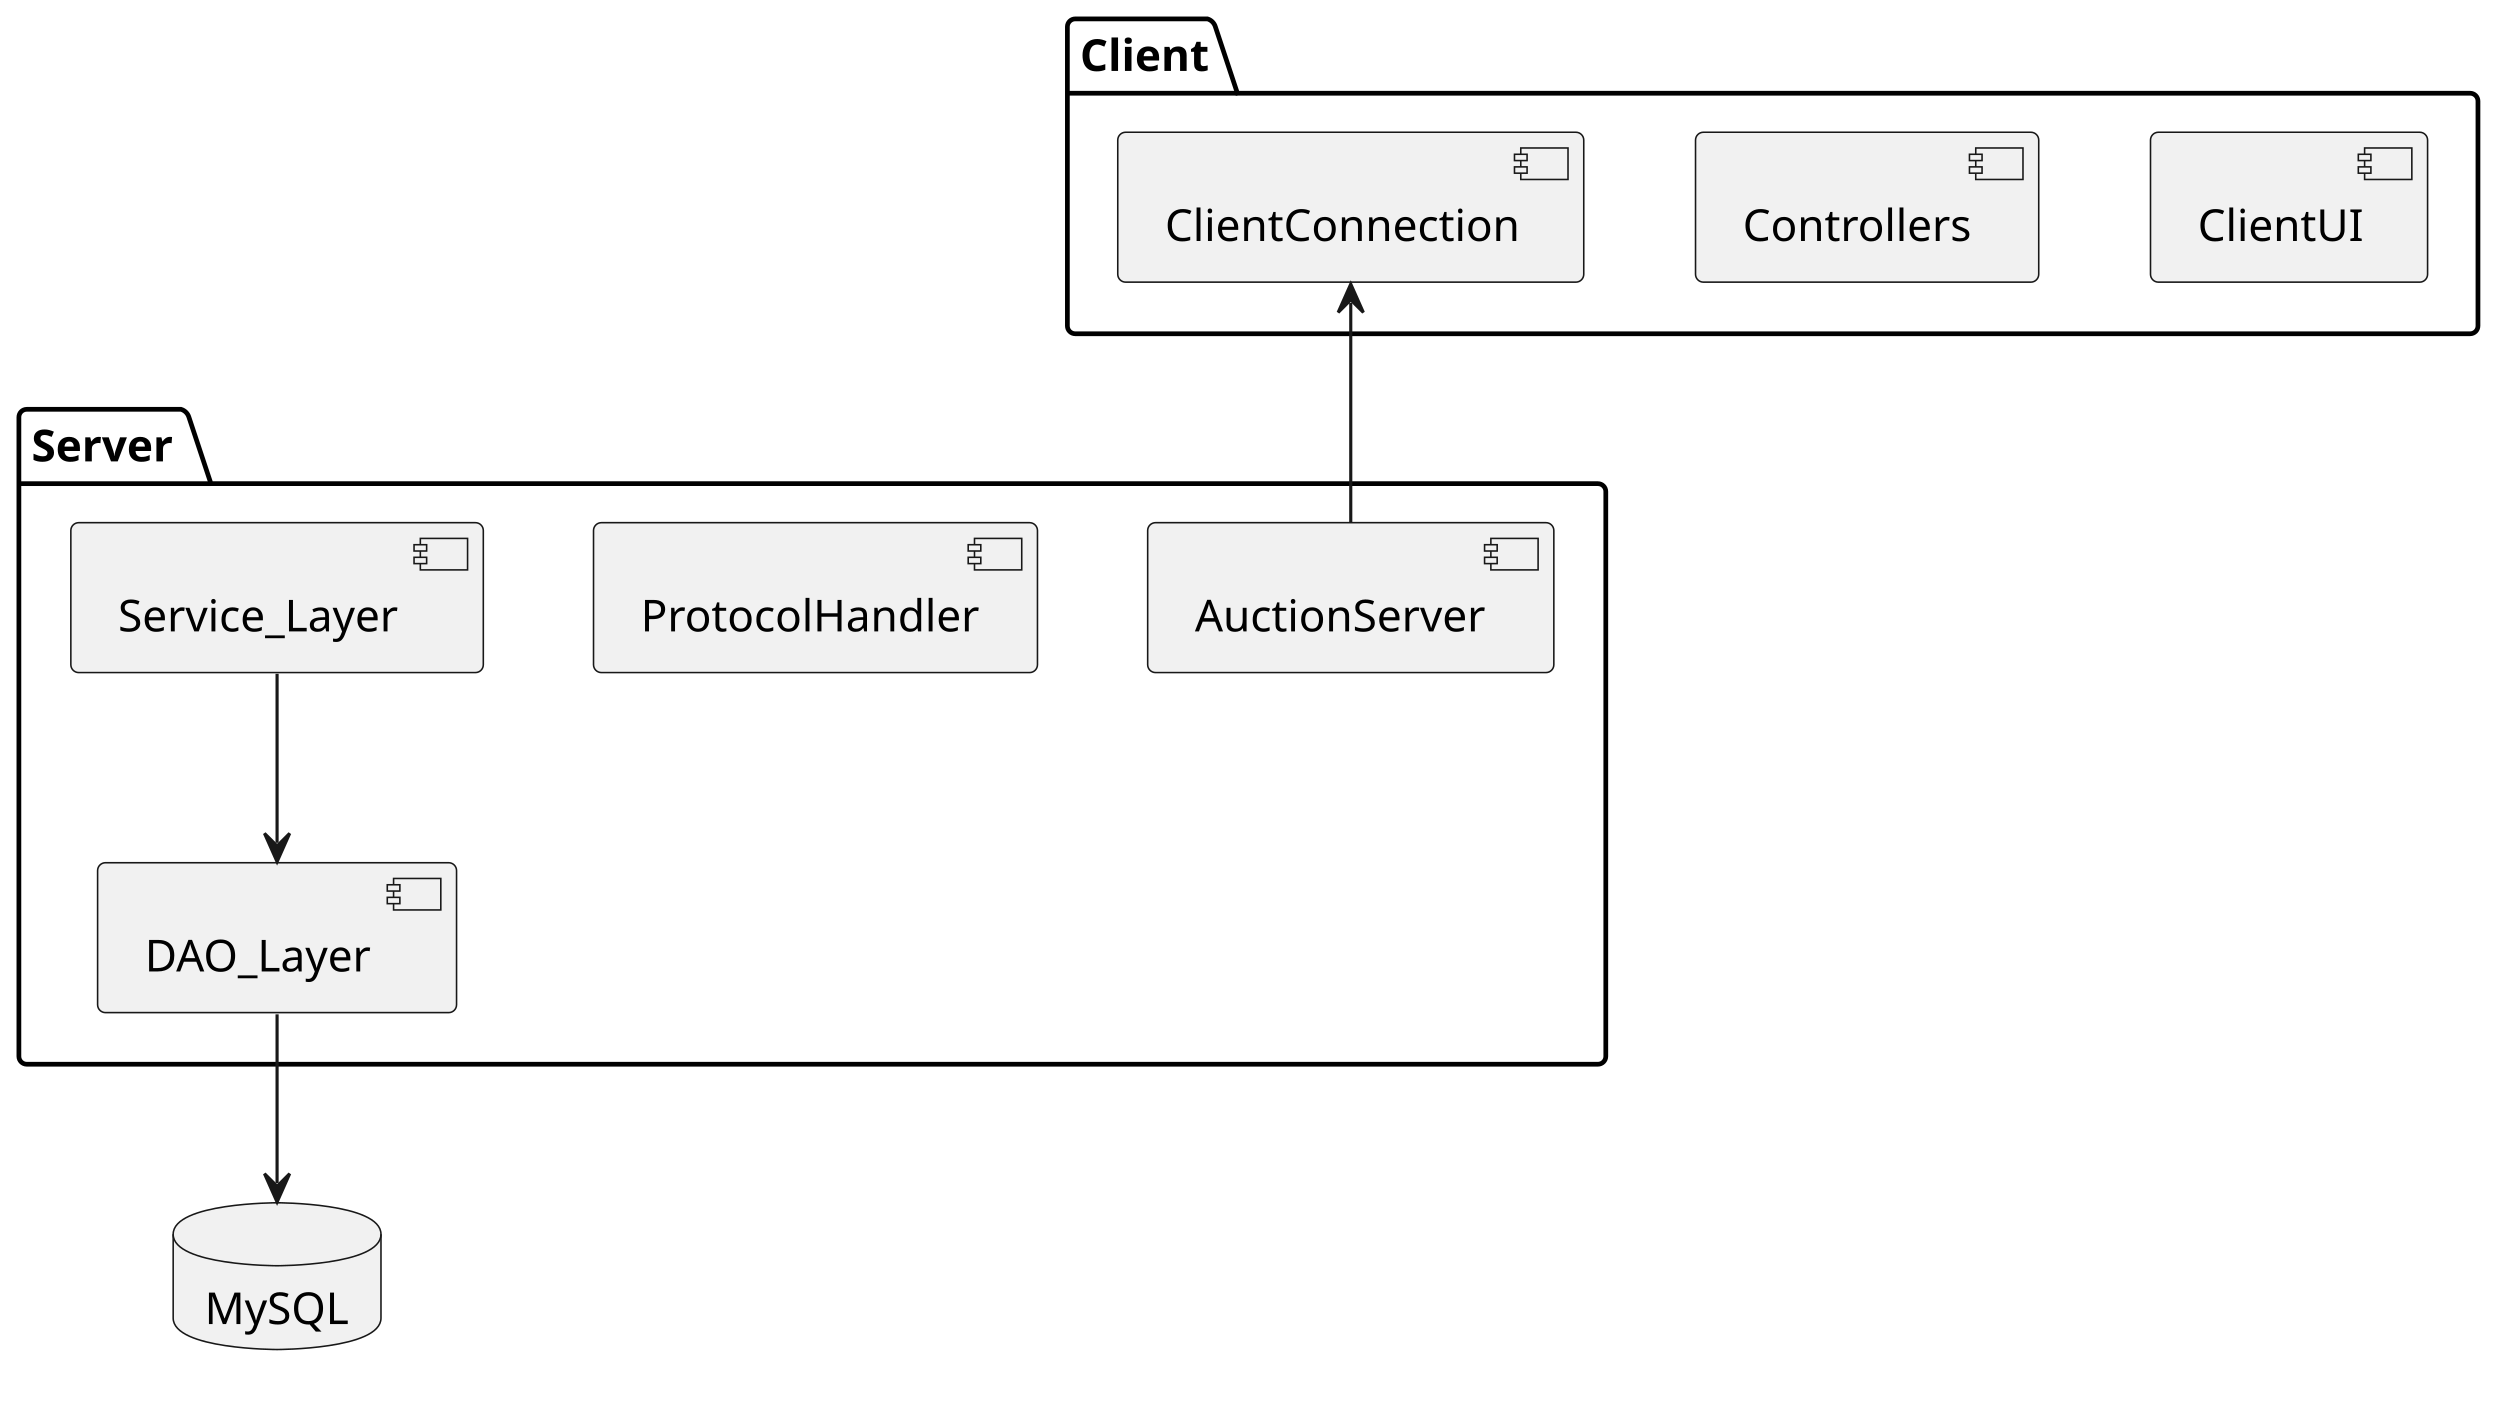
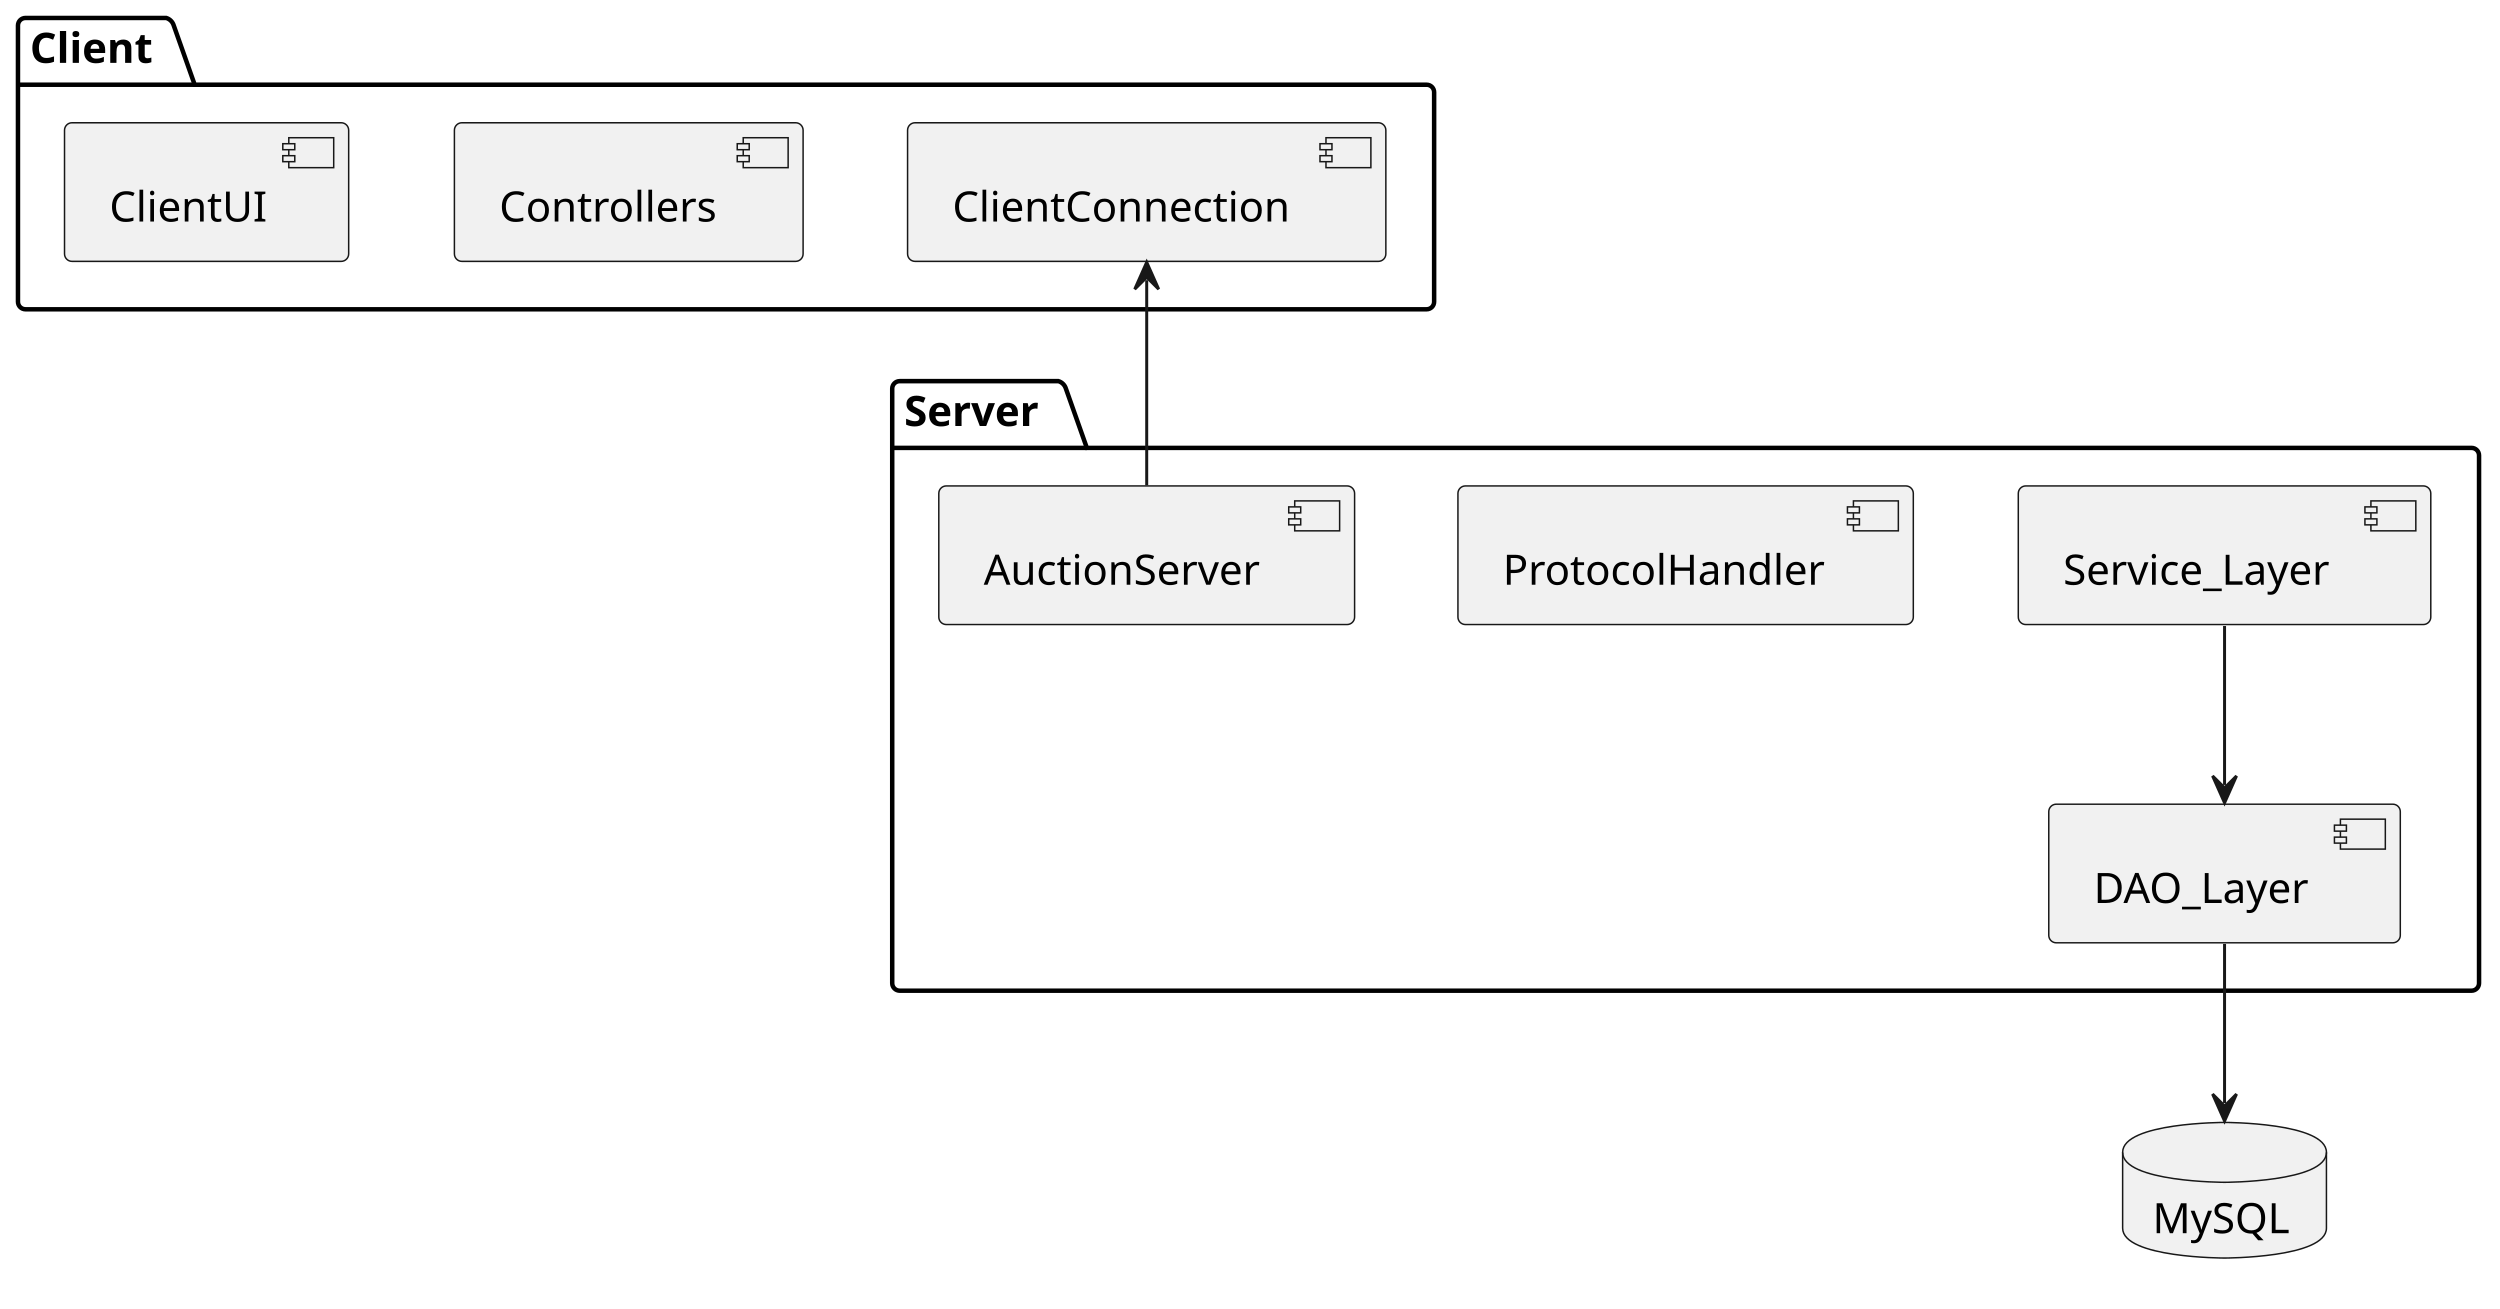
- <svg xmlns="http://www.w3.org/2000/svg" contentStyleType="text/css" height="445px" preserveAspectRatio="none" style="width:794px;height:445px;background:#FFFFFF;" version="1.1" viewBox="0 0 794 445" width="794px" zoomAndPan="magnify">
+ <svg xmlns="http://www.w3.org/2000/svg" contentStyleType="text/css" data-diagram-type="DESCRIPTION" height="437px" preserveAspectRatio="none" style="width:835px;height:437px;background:#FFFFFF;" version="1.1" viewBox="0 0 835 437" width="835px" zoomAndPan="magnify">
  <defs />
  <g>
-     <g id="cluster_Client">
-       <path d="M341.5,6 L383.5,6 A3.75,3.75 0 0 1 386,8.5 L393,29.609 L784.5,29.609 A2.5,2.5 0 0 1 787,32.109 L787,103.5 A2.5,2.5 0 0 1 784.5,106 L341.5,106 A2.5,2.5 0 0 1 339,103.5 L339,8.5 A2.5,2.5 0 0 1 341.5,6 " fill="none" style="stroke:#000000;stroke-width:1.5;" />
-       <line style="stroke:#000000;stroke-width:1.5;" x1="339" x2="393" y1="29.609" y2="29.609" />
-       <text fill="#000000" font-family="sans-serif" font-size="14" font-weight="bold" lengthAdjust="spacing" textLength="41" x="343" y="22.533">Client</text>
+     <g class="cluster" data-qualified-name="Client" data-source-line="2" id="ent0002">
+       <path d="M8.5,6 L55.526,6 A3.75,3.75 0 0 1 58.026,8.5 L65.026,28.297 L476.5,28.297 A2.5,2.5 0 0 1 479,30.797 L479,100.8 A2.5,2.5 0 0 1 476.5,103.3 L8.5,103.3 A2.5,2.5 0 0 1 6,100.8 L6,8.5 A2.5,2.5 0 0 1 8.5,6" fill="none" style="stroke:#000000;stroke-width:1.5;" />
+       <line style="stroke:#000000;stroke-width:1.5;" x1="6" x2="65.026" y1="28.297" y2="28.297" />
+       <text fill="#000000" font-family="sans-serif" font-size="14" font-weight="bold" lengthAdjust="spacing" textLength="46.026" x="10" y="20.995">Client</text>
    </g>
-     <g id="cluster_Server">
-       <path d="M8.5,130 L57.5,130 A3.75,3.75 0 0 1 60,132.5 L67,153.609 L507.5,153.609 A2.5,2.5 0 0 1 510,156.109 L510,335.5 A2.5,2.5 0 0 1 507.5,338 L8.5,338 A2.5,2.5 0 0 1 6,335.5 L6,132.5 A2.5,2.5 0 0 1 8.5,130 " fill="none" style="stroke:#000000;stroke-width:1.5;" />
-       <line style="stroke:#000000;stroke-width:1.5;" x1="6" x2="67" y1="153.609" y2="153.609" />
-       <text fill="#000000" font-family="sans-serif" font-size="14" font-weight="bold" lengthAdjust="spacing" textLength="48" x="10" y="146.533">Server</text>
+     <g class="cluster" data-qualified-name="Server" data-source-line="8" id="ent0006">
+       <path d="M300.5,127.3 L353.508,127.3 A3.75,3.75 0 0 1 356.008,129.8 L363.008,149.597 L825.5,149.597 A2.5,2.5 0 0 1 828,152.097 L828,328.39 A2.5,2.5 0 0 1 825.5,330.89 L300.5,330.89 A2.5,2.5 0 0 1 298,328.39 L298,129.8 A2.5,2.5 0 0 1 300.5,127.3" fill="none" style="stroke:#000000;stroke-width:1.5;" />
+       <line style="stroke:#000000;stroke-width:1.5;" x1="298" x2="363.008" y1="149.597" y2="149.597" />
+       <text fill="#000000" font-family="sans-serif" font-size="14" font-weight="bold" lengthAdjust="spacing" textLength="52.008" x="302" y="142.295">Server</text>
    </g>
-     <g id="elem_ClientUI">
-       <rect fill="#F1F1F1" height="47.609" rx="2.5" ry="2.5" style="stroke:#181818;stroke-width:0.5;" width="88" x="683" y="42" />
-       <rect fill="#F1F1F1" height="10" style="stroke:#181818;stroke-width:0.5;" width="15" x="751" y="47" />
-       <rect fill="#F1F1F1" height="2" style="stroke:#181818;stroke-width:0.5;" width="4" x="749" y="49" />
-       <rect fill="#F1F1F1" height="2" style="stroke:#181818;stroke-width:0.5;" width="4" x="749" y="53" />
-       <text fill="#000000" font-family="sans-serif" font-size="14" lengthAdjust="spacing" textLength="48" x="698" y="76.533">ClientUI</text>
+     <g class="entity" data-qualified-name="Client.ClientUI" data-source-line="3" id="ent0003">
+       <rect fill="#F1F1F1" height="46.297" rx="2.5" ry="2.5" style="stroke:#181818;stroke-width:0.5;" width="94.906" x="21.55" y="41" />
+       <rect fill="#F1F1F1" height="10" style="stroke:#181818;stroke-width:0.5;" width="15" x="96.456" y="46" />
+       <rect fill="#F1F1F1" height="2" style="stroke:#181818;stroke-width:0.5;" width="4" x="94.456" y="48" />
+       <rect fill="#F1F1F1" height="2" style="stroke:#181818;stroke-width:0.5;" width="4" x="94.456" y="52" />
+       <text fill="#000000" font-family="sans-serif" font-size="14" lengthAdjust="spacing" textLength="54.906" x="36.55" y="73.995">ClientUI</text>
    </g>
-     <g id="elem_Controllers">
-       <rect fill="#F1F1F1" height="47.609" rx="2.5" ry="2.5" style="stroke:#181818;stroke-width:0.5;" width="109" x="538.5" y="42" />
-       <rect fill="#F1F1F1" height="10" style="stroke:#181818;stroke-width:0.5;" width="15" x="627.5" y="47" />
-       <rect fill="#F1F1F1" height="2" style="stroke:#181818;stroke-width:0.5;" width="4" x="625.5" y="49" />
-       <rect fill="#F1F1F1" height="2" style="stroke:#181818;stroke-width:0.5;" width="4" x="625.5" y="53" />
-       <text fill="#000000" font-family="sans-serif" font-size="14" lengthAdjust="spacing" textLength="69" x="553.5" y="76.533">Controllers</text>
+     <g class="entity" data-qualified-name="Client.Controllers" data-source-line="4" id="ent0004">
+       <rect fill="#F1F1F1" height="46.297" rx="2.5" ry="2.5" style="stroke:#181818;stroke-width:0.5;" width="116.467" x="151.77" y="41" />
+       <rect fill="#F1F1F1" height="10" style="stroke:#181818;stroke-width:0.5;" width="15" x="248.237" y="46" />
+       <rect fill="#F1F1F1" height="2" style="stroke:#181818;stroke-width:0.5;" width="4" x="246.237" y="48" />
+       <rect fill="#F1F1F1" height="2" style="stroke:#181818;stroke-width:0.5;" width="4" x="246.237" y="52" />
+       <text fill="#000000" font-family="sans-serif" font-size="14" lengthAdjust="spacing" textLength="76.467" x="166.77" y="73.995">Controllers</text>
    </g>
-     <g id="elem_ClientConnection">
-       <rect fill="#F1F1F1" height="47.609" rx="2.5" ry="2.5" style="stroke:#181818;stroke-width:0.5;" width="148" x="355" y="42" />
-       <rect fill="#F1F1F1" height="10" style="stroke:#181818;stroke-width:0.5;" width="15" x="483" y="47" />
-       <rect fill="#F1F1F1" height="2" style="stroke:#181818;stroke-width:0.5;" width="4" x="481" y="49" />
-       <rect fill="#F1F1F1" height="2" style="stroke:#181818;stroke-width:0.5;" width="4" x="481" y="53" />
-       <text fill="#000000" font-family="sans-serif" font-size="14" lengthAdjust="spacing" textLength="108" x="370" y="76.533">ClientConnection</text>
+     <g class="entity" data-qualified-name="Client.ClientConnection" data-source-line="5" id="ent0005">
+       <rect fill="#F1F1F1" height="46.297" rx="2.5" ry="2.5" style="stroke:#181818;stroke-width:0.5;" width="159.745" x="303.13" y="41" />
+       <rect fill="#F1F1F1" height="10" style="stroke:#181818;stroke-width:0.5;" width="15" x="442.875" y="46" />
+       <rect fill="#F1F1F1" height="2" style="stroke:#181818;stroke-width:0.5;" width="4" x="440.875" y="48" />
+       <rect fill="#F1F1F1" height="2" style="stroke:#181818;stroke-width:0.5;" width="4" x="440.875" y="52" />
+       <text fill="#000000" font-family="sans-serif" font-size="14" lengthAdjust="spacing" textLength="119.745" x="318.13" y="73.995">ClientConnection</text>
    </g>
-     <g id="elem_AuctionServer">
-       <rect fill="#F1F1F1" height="47.609" rx="2.5" ry="2.5" style="stroke:#181818;stroke-width:0.5;" width="129" x="364.5" y="166" />
-       <rect fill="#F1F1F1" height="10" style="stroke:#181818;stroke-width:0.5;" width="15" x="473.5" y="171" />
-       <rect fill="#F1F1F1" height="2" style="stroke:#181818;stroke-width:0.5;" width="4" x="471.5" y="173" />
-       <rect fill="#F1F1F1" height="2" style="stroke:#181818;stroke-width:0.5;" width="4" x="471.5" y="177" />
-       <text fill="#000000" font-family="sans-serif" font-size="14" lengthAdjust="spacing" textLength="89" x="379.5" y="200.533">AuctionServer</text>
+     <g class="entity" data-qualified-name="Server.AuctionServer" data-source-line="9" id="ent0007">
+       <rect fill="#F1F1F1" height="46.297" rx="2.5" ry="2.5" style="stroke:#181818;stroke-width:0.5;" width="138.875" x="313.56" y="162.3" />
+       <rect fill="#F1F1F1" height="10" style="stroke:#181818;stroke-width:0.5;" width="15" x="432.435" y="167.3" />
+       <rect fill="#F1F1F1" height="2" style="stroke:#181818;stroke-width:0.5;" width="4" x="430.435" y="169.3" />
+       <rect fill="#F1F1F1" height="2" style="stroke:#181818;stroke-width:0.5;" width="4" x="430.435" y="173.3" />
+       <text fill="#000000" font-family="sans-serif" font-size="14" lengthAdjust="spacing" textLength="98.875" x="328.56" y="195.295">AuctionServer</text>
    </g>
-     <g id="elem_ProtocolHandler">
-       <rect fill="#F1F1F1" height="47.609" rx="2.5" ry="2.5" style="stroke:#181818;stroke-width:0.5;" width="141" x="188.5" y="166" />
-       <rect fill="#F1F1F1" height="10" style="stroke:#181818;stroke-width:0.5;" width="15" x="309.5" y="171" />
-       <rect fill="#F1F1F1" height="2" style="stroke:#181818;stroke-width:0.5;" width="4" x="307.5" y="173" />
-       <rect fill="#F1F1F1" height="2" style="stroke:#181818;stroke-width:0.5;" width="4" x="307.5" y="177" />
-       <text fill="#000000" font-family="sans-serif" font-size="14" lengthAdjust="spacing" textLength="101" x="203.5" y="200.533">ProtocolHandler</text>
+     <g class="entity" data-qualified-name="Server.ProtocolHandler" data-source-line="10" id="ent0008">
+       <rect fill="#F1F1F1" height="46.297" rx="2.5" ry="2.5" style="stroke:#181818;stroke-width:0.5;" width="152.096" x="486.95" y="162.3" />
+       <rect fill="#F1F1F1" height="10" style="stroke:#181818;stroke-width:0.5;" width="15" x="619.046" y="167.3" />
+       <rect fill="#F1F1F1" height="2" style="stroke:#181818;stroke-width:0.5;" width="4" x="617.046" y="169.3" />
+       <rect fill="#F1F1F1" height="2" style="stroke:#181818;stroke-width:0.5;" width="4" x="617.046" y="173.3" />
+       <text fill="#000000" font-family="sans-serif" font-size="14" lengthAdjust="spacing" textLength="112.096" x="501.95" y="195.295">ProtocolHandler</text>
    </g>
-     <g id="elem_Service_Layer">
-       <rect fill="#F1F1F1" height="47.609" rx="2.5" ry="2.5" style="stroke:#181818;stroke-width:0.5;" width="131" x="22.5" y="166" />
-       <rect fill="#F1F1F1" height="10" style="stroke:#181818;stroke-width:0.5;" width="15" x="133.5" y="171" />
-       <rect fill="#F1F1F1" height="2" style="stroke:#181818;stroke-width:0.5;" width="4" x="131.5" y="173" />
-       <rect fill="#F1F1F1" height="2" style="stroke:#181818;stroke-width:0.5;" width="4" x="131.5" y="177" />
-       <text fill="#000000" font-family="sans-serif" font-size="14" lengthAdjust="spacing" textLength="91" x="37.5" y="200.533">Service_Layer</text>
+     <g class="entity" data-qualified-name="Server.Service_Layer" data-source-line="11" id="ent0009">
+       <rect fill="#F1F1F1" height="46.297" rx="2.5" ry="2.5" style="stroke:#181818;stroke-width:0.5;" width="137.774" x="674.11" y="162.3" />
+       <rect fill="#F1F1F1" height="10" style="stroke:#181818;stroke-width:0.5;" width="15" x="791.884" y="167.3" />
+       <rect fill="#F1F1F1" height="2" style="stroke:#181818;stroke-width:0.5;" width="4" x="789.884" y="169.3" />
+       <rect fill="#F1F1F1" height="2" style="stroke:#181818;stroke-width:0.5;" width="4" x="789.884" y="173.3" />
+       <text fill="#000000" font-family="sans-serif" font-size="14" lengthAdjust="spacing" textLength="97.774" x="689.11" y="195.295">Service_Layer</text>
    </g>
-     <g id="elem_DAO_Layer">
-       <rect fill="#F1F1F1" height="47.609" rx="2.5" ry="2.5" style="stroke:#181818;stroke-width:0.5;" width="114" x="31" y="274" />
-       <rect fill="#F1F1F1" height="10" style="stroke:#181818;stroke-width:0.5;" width="15" x="125" y="279" />
-       <rect fill="#F1F1F1" height="2" style="stroke:#181818;stroke-width:0.5;" width="4" x="123" y="281" />
-       <rect fill="#F1F1F1" height="2" style="stroke:#181818;stroke-width:0.5;" width="4" x="123" y="285" />
-       <text fill="#000000" font-family="sans-serif" font-size="14" lengthAdjust="spacing" textLength="74" x="46" y="308.533">DAO_Layer</text>
+     <g class="entity" data-qualified-name="Server.DAO_Layer" data-source-line="12" id="ent0010">
+       <rect fill="#F1F1F1" height="46.297" rx="2.5" ry="2.5" style="stroke:#181818;stroke-width:0.5;" width="117.41" x="684.29" y="268.6" />
+       <rect fill="#F1F1F1" height="10" style="stroke:#181818;stroke-width:0.5;" width="15" x="781.7" y="273.6" />
+       <rect fill="#F1F1F1" height="2" style="stroke:#181818;stroke-width:0.5;" width="4" x="779.7" y="275.6" />
+       <rect fill="#F1F1F1" height="2" style="stroke:#181818;stroke-width:0.5;" width="4" x="779.7" y="279.6" />
+       <text fill="#000000" font-family="sans-serif" font-size="14" lengthAdjust="spacing" textLength="77.41" x="699.29" y="301.595">DAO_Layer</text>
    </g>
-     <g id="elem_DB">
-       <path d="M55,392 C55,382 88,382 88,382 C88,382 121,382 121,392 L121,418.609 C121,428.609 88,428.609 88,428.609 C88,428.609 55,428.609 55,418.609 L55,392 " fill="#F1F1F1" style="stroke:#181818;stroke-width:0.5;" />
-       <path d="M55,392 C55,402 88,402 88,402 C88,402 121,402 121,392 " fill="none" style="stroke:#181818;stroke-width:0.5;" />
-       <text fill="#000000" font-family="sans-serif" font-size="14" lengthAdjust="spacing" textLength="46" x="65" y="420.533">MySQL</text>
+     <g class="entity" data-qualified-name="DB" data-source-line="15" id="ent0011">
+       <path d="M708.96,384.89 C708.96,374.89 742.995,374.89 742.995,374.89 C742.995,374.89 777.03,374.89 777.03,384.89 L777.03,410.187 C777.03,420.187 742.995,420.187 742.995,420.187 C742.995,420.187 708.96,420.187 708.96,410.187 L708.96,384.89" fill="#F1F1F1" style="stroke:#181818;stroke-width:0.5;" />
+       <path d="M708.96,384.89 C708.96,394.89 742.995,394.89 742.995,394.89 C742.995,394.89 777.03,394.89 777.03,384.89" fill="none" style="stroke:#181818;stroke-width:0.5;" />
+       <text fill="#000000" font-family="sans-serif" font-size="14" lengthAdjust="spacing" textLength="48.07" x="718.96" y="411.885">MySQL</text>
    </g>
-     <g id="link_ClientConnection_AuctionServer">
-       <path d="M429,96.23 C429,117.94 429,144.17 429,165.85 " fill="none" id="ClientConnection-backto-AuctionServer" style="stroke:#181818;stroke-width:1.0;" />
-       <polygon fill="#181818" points="429,90.23,425,99.23,429,95.23,433,99.23,429,90.23" style="stroke:#181818;stroke-width:1.0;" />
+     <g class="link" data-entity-1="ent0005" data-entity-2="ent0007" data-link-type="dependency" data-source-line="17" id="lnk12">
+       <path d="M383,93.59 C383,114.92 383,140.81 383,162.11" fill="none" id="ClientConnection-backto-AuctionServer" style="stroke:#181818;stroke-width:1;" />
+       <polygon fill="#181818" points="383,87.59,379,96.59,383,92.59,387,96.59,383,87.59" style="stroke:#181818;stroke-width:1;" />
    </g>
-     <g id="link_Service_Layer_DAO_Layer">
-       <path d="M88,214 C88,231.66 88,249.94 88,267.68 " fill="none" id="Service_Layer-to-DAO_Layer" style="stroke:#181818;stroke-width:1.0;" />
-       <polygon fill="#181818" points="88,273.68,92,264.68,88,268.68,84,264.68,88,273.68" style="stroke:#181818;stroke-width:1.0;" />
+     <g class="link" data-entity-1="ent0009" data-entity-2="ent0010" data-link-type="dependency" data-source-line="18" id="lnk13">
+       <path d="M743,209.08 C743,226.57 743,244.68 743,262.16" fill="none" id="Service_Layer-to-DAO_Layer" style="stroke:#181818;stroke-width:1;" />
+       <polygon fill="#181818" points="743,268.16,747,259.16,743,263.16,739,259.16,743,268.16" style="stroke:#181818;stroke-width:1;" />
    </g>
-     <g id="link_DAO_Layer_DB">
-       <path d="M88,322.15 C88,339.86 88,358.16 88,375.76 " fill="none" id="DAO_Layer-to-DB" style="stroke:#181818;stroke-width:1.0;" />
-       <polygon fill="#181818" points="88,381.76,92,372.76,88,376.76,84,372.76,88,381.76" style="stroke:#181818;stroke-width:1.0;" />
+     <g class="link" data-entity-1="ent0010" data-entity-2="ent0011" data-link-type="dependency" data-source-line="19" id="lnk14">
+       <path d="M743,315.27 C743,332.8 743,350.99 743,368.42" fill="none" id="DAO_Layer-to-DB" style="stroke:#181818;stroke-width:1;" />
+       <polygon fill="#181818" points="743,374.42,747,365.42,743,369.42,739,365.42,743,374.42" style="stroke:#181818;stroke-width:1;" />
    </g>
  </g>
</svg>
